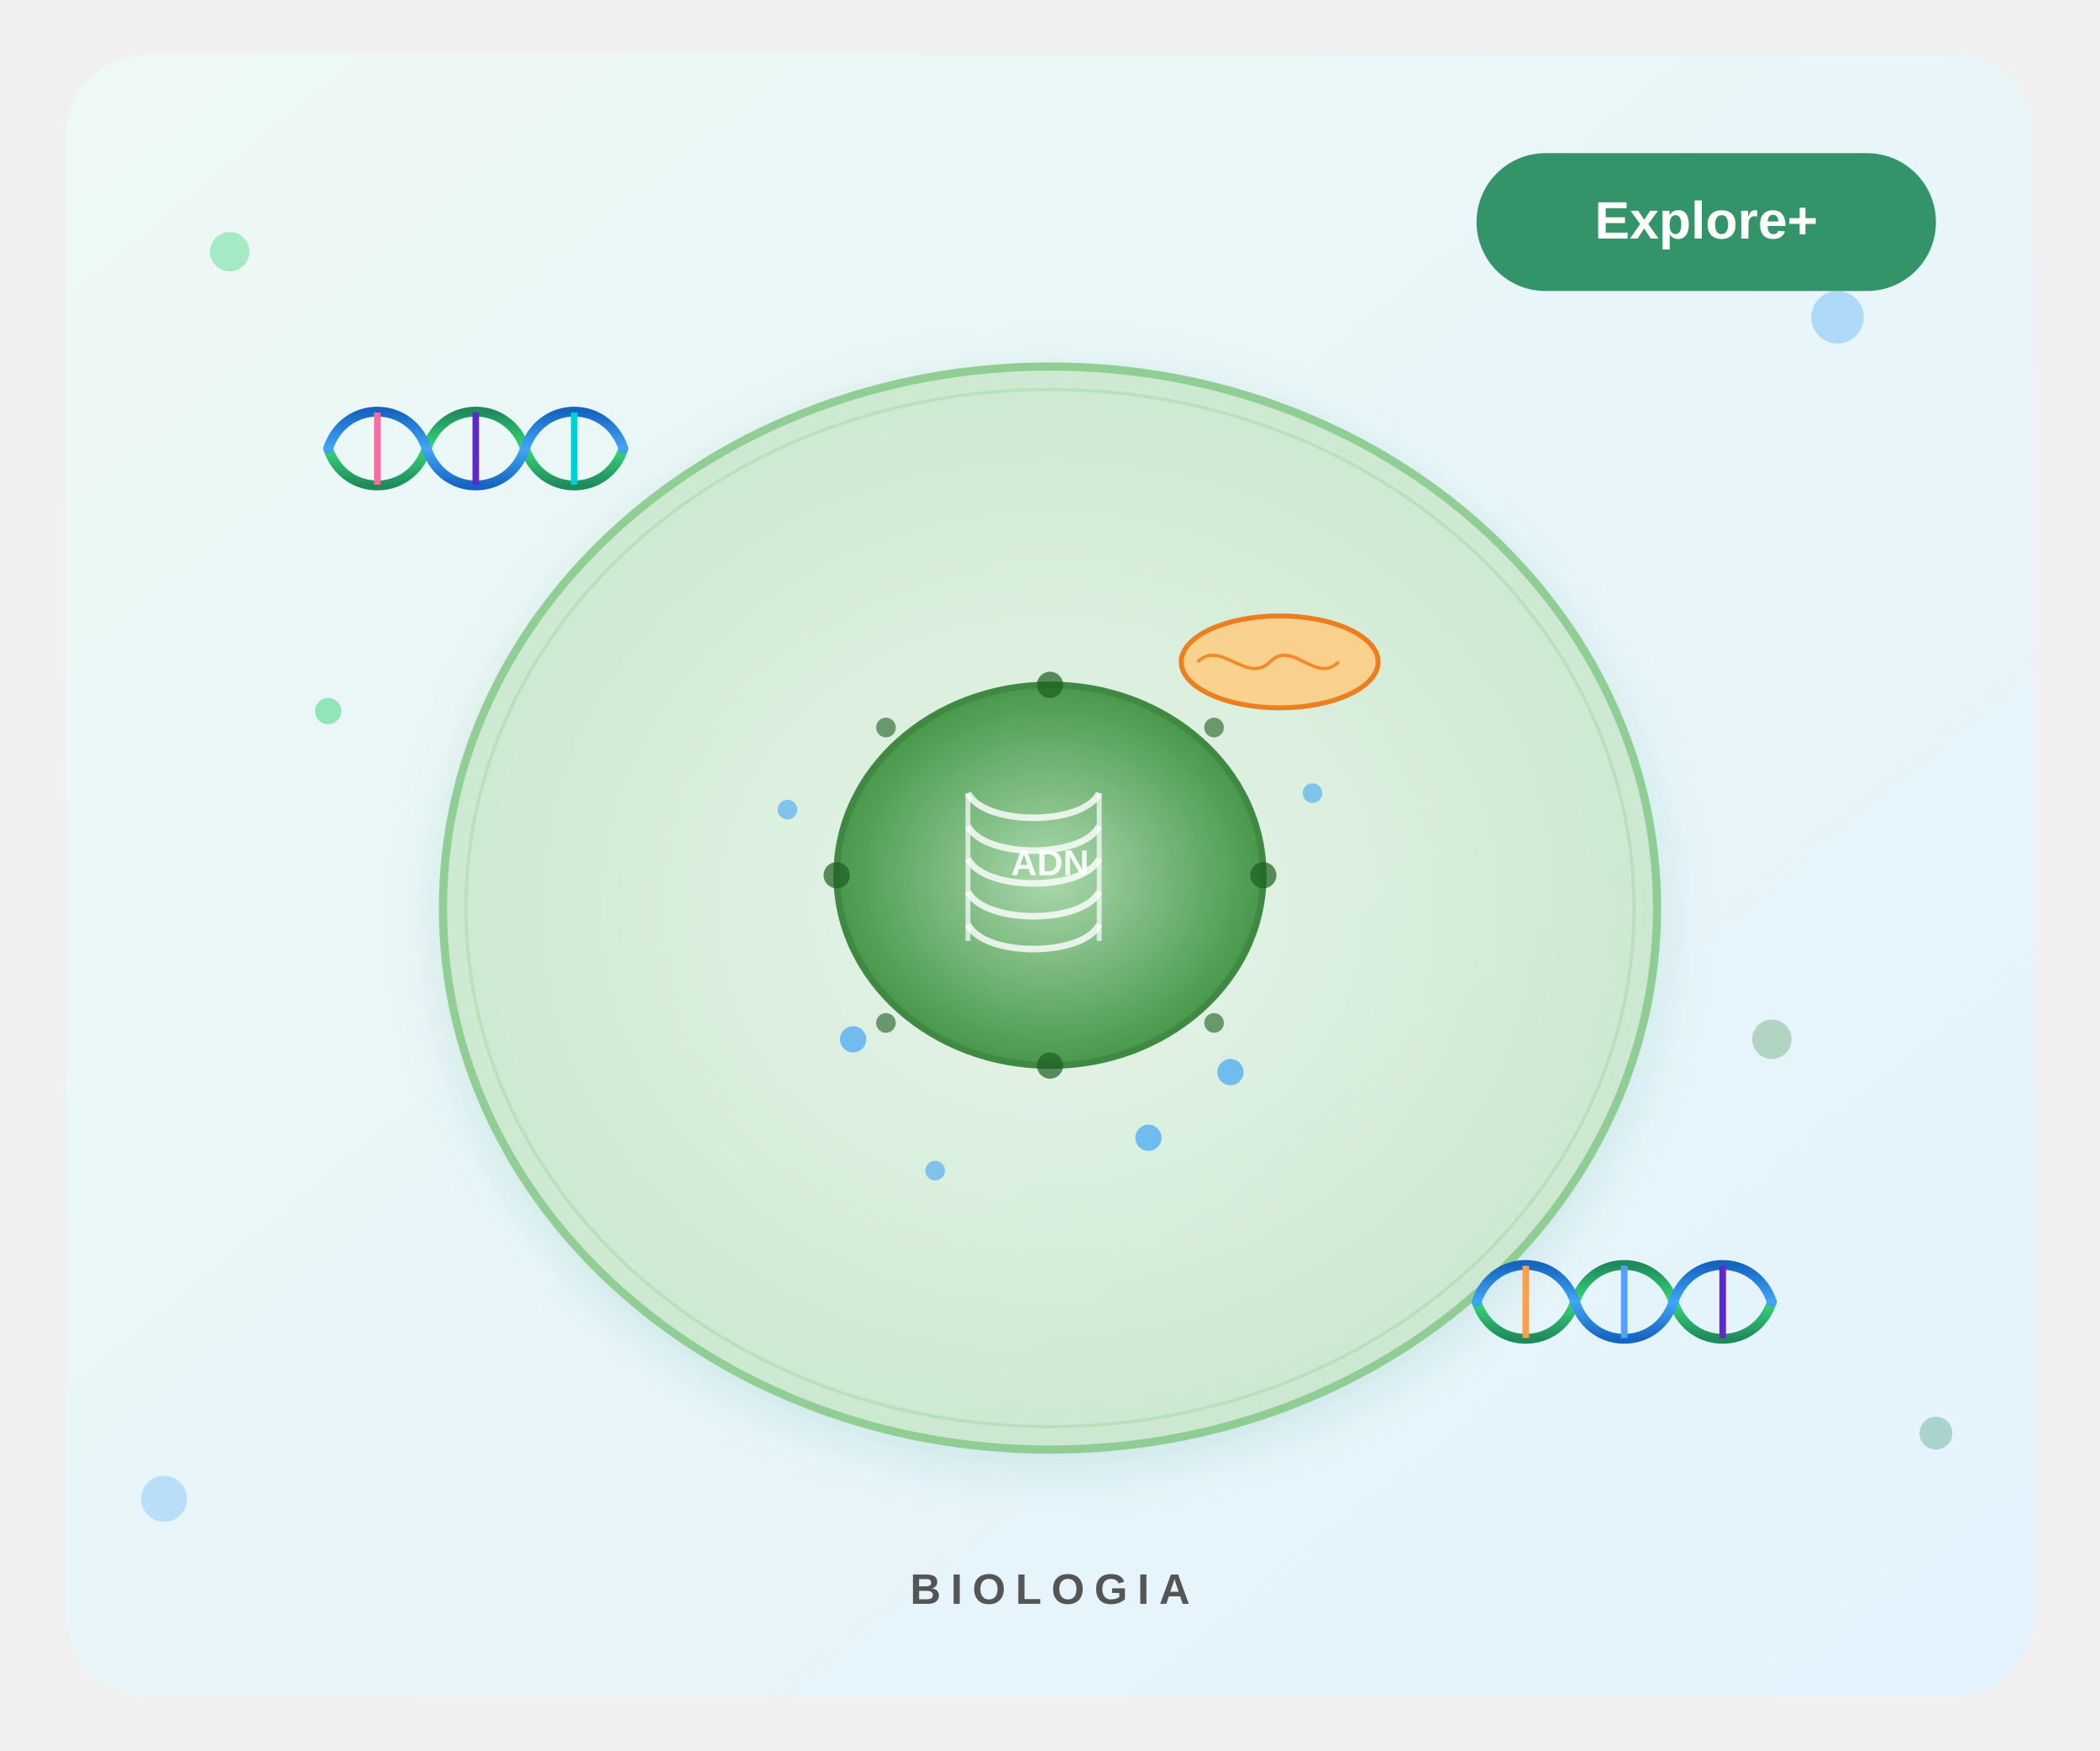
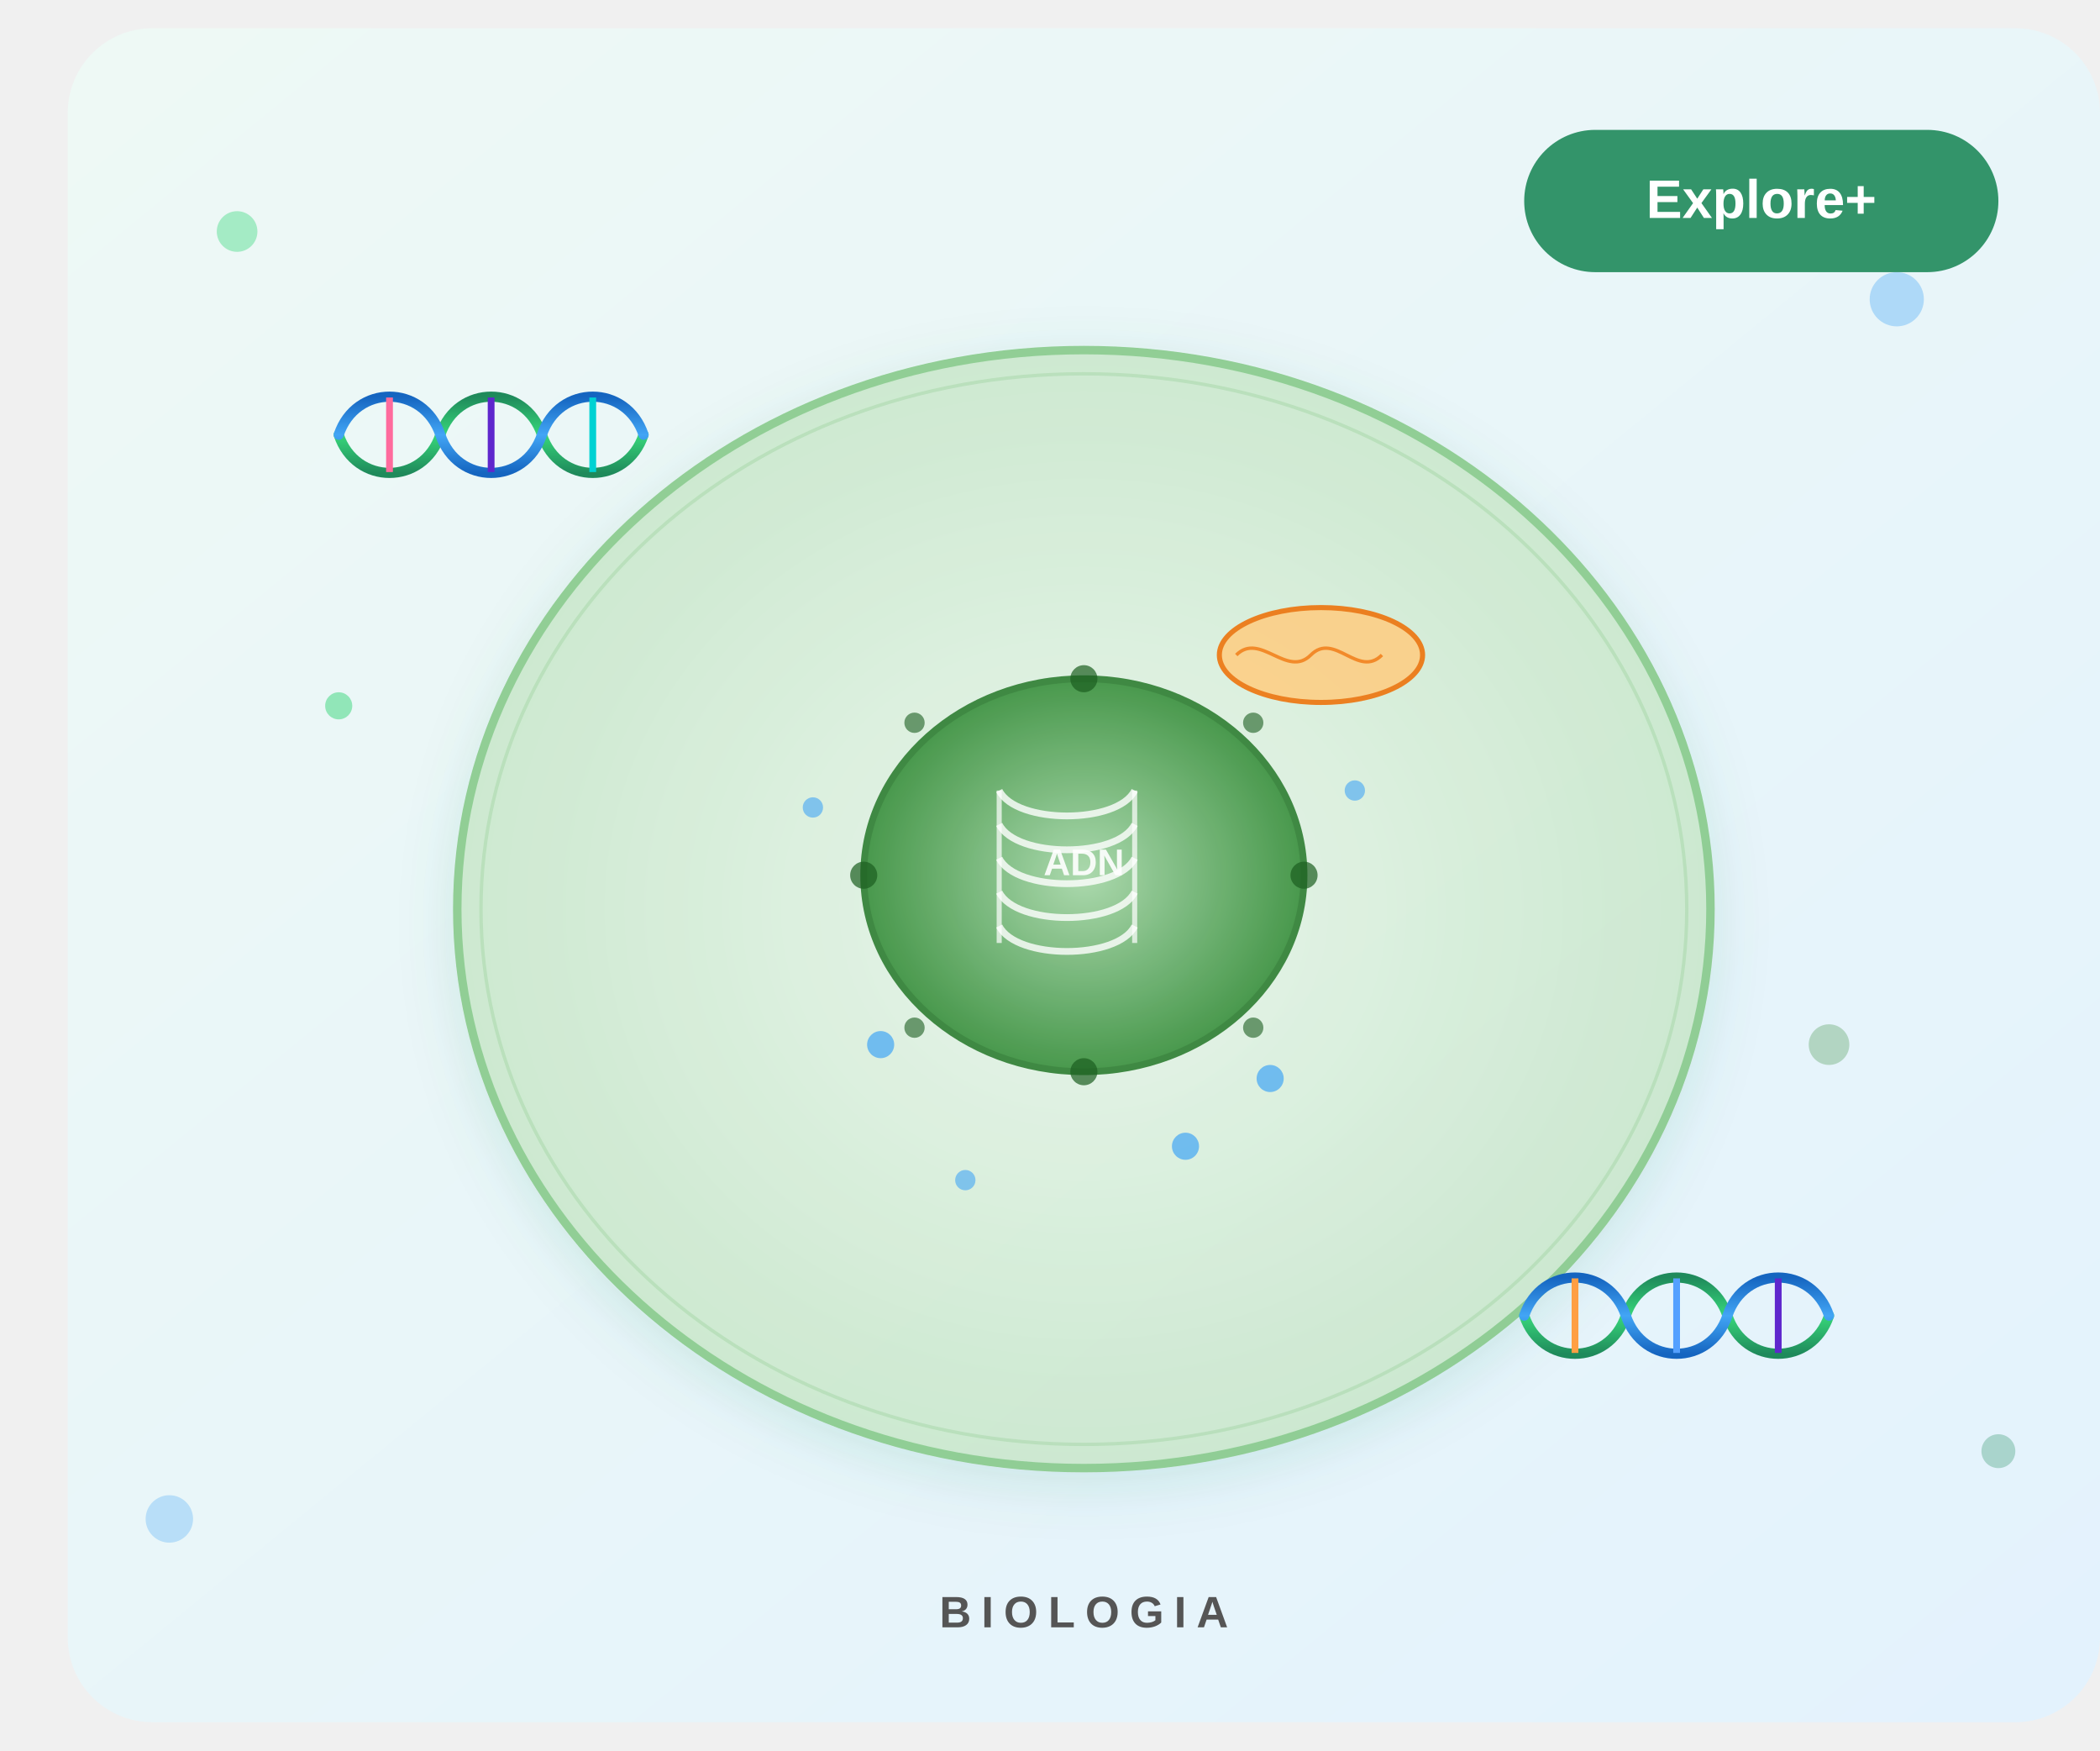
- <svg xmlns="http://www.w3.org/2000/svg" viewBox="-20 0 640 500" width="600" height="500">
+ <svg xmlns="http://www.w3.org/2000/svg" viewBox="0 0 620 500" width="600" height="500">
  <defs>
    <radialGradient id="cellGrad" cx="50%" cy="50%" r="50%">
      <stop offset="0%" stop-color="#e8f5e9" />
      <stop offset="100%" stop-color="#c8e6c9" />
    </radialGradient>
    <radialGradient id="nucleusGrad" cx="50%" cy="50%" r="50%">
      <stop offset="0%" stop-color="#a5d6a7" />
      <stop offset="100%" stop-color="#388e3c" />
    </radialGradient>
    <linearGradient id="bgGrad" x1="0" y1="0" x2="1" y2="1">
      <stop offset="0%" stop-color="#eef9f5" />
      <stop offset="100%" stop-color="#e3f2fd" />
    </linearGradient>
    <linearGradient id="helixGreen" x1="0" y1="0" x2="0" y2="1">
      <stop offset="0%" stop-color="#1f8a5b" />
      <stop offset="50%" stop-color="#37d67a" />
      <stop offset="100%" stop-color="#1f8a5b" />
    </linearGradient>
    <linearGradient id="helixBlue" x1="0" y1="0" x2="0" y2="1">
      <stop offset="0%" stop-color="#1565C0" />
      <stop offset="50%" stop-color="#42A5F5" />
      <stop offset="100%" stop-color="#1565C0" />
    </linearGradient>
    <filter id="shadow" x="-20%" y="-20%" width="140%" height="140%">
      <feDropShadow dx="0" dy="4" stdDeviation="8" flood-color="#1f8a5b" flood-opacity="0.15" />
    </filter>
    <filter id="glow">
      <feGaussianBlur stdDeviation="3" result="blur" />
      <feMerge>
        <feMergeNode in="blur" />
        <feMergeNode in="SourceGraphic" />
      </feMerge>
    </filter>
  </defs>
-   <rect width="600" height="500" fill="url(#bgGrad)" rx="25" />
-   <circle cx="50" cy="60" r="6" fill="#37d67a" opacity="0.4" />
-   <circle cx="540" cy="80" r="8" fill="#42A5F5" opacity="0.35" />
-   <circle cx="570" cy="420" r="5" fill="#1f8a5b" opacity="0.3" />
-   <circle cx="30" cy="440" r="7" fill="#42A5F5" opacity="0.3" />
-   <circle cx="80" cy="200" r="4" fill="#37d67a" opacity="0.5" />
-   <circle cx="520" cy="300" r="6" fill="#388e3c" opacity="0.3" />
-   <ellipse cx="300" cy="260" rx="185" ry="165" fill="url(#cellGrad)" stroke="#81c784" stroke-width="2.5" opacity="0.85" filter="url(#shadow)" />
-   <ellipse cx="300" cy="260" rx="178" ry="158" fill="none" stroke="#a5d6a7" stroke-width="1" opacity="0.5" />
-   <ellipse cx="300" cy="250" rx="65" ry="58" fill="url(#nucleusGrad)" stroke="#2e7d32" stroke-width="2" opacity="0.9" />
-   <circle cx="235" cy="250" r="4" fill="#1b5e20" opacity="0.7" />
-   <circle cx="365" cy="250" r="4" fill="#1b5e20" opacity="0.7" />
-   <circle cx="300" cy="192" r="4" fill="#1b5e20" opacity="0.7" />
-   <circle cx="300" cy="308" r="4" fill="#1b5e20" opacity="0.7" />
-   <circle cx="250" cy="205" r="3" fill="#1b5e20" opacity="0.6" />
-   <circle cx="350" cy="205" r="3" fill="#1b5e20" opacity="0.6" />
-   <circle cx="250" cy="295" r="3" fill="#1b5e20" opacity="0.6" />
-   <circle cx="350" cy="295" r="3" fill="#1b5e20" opacity="0.6" />
-   <path d="M 275,225 C 280,235 310,235 315,225" fill="none" stroke="#fff" stroke-width="2" opacity="0.8" />
-   <path d="M 275,235 C 280,245 310,245 315,235" fill="none" stroke="#fff" stroke-width="2" opacity="0.8" />
-   <path d="M 275,245 C 280,255 310,255 315,245" fill="none" stroke="#fff" stroke-width="2" opacity="0.8" />
-   <path d="M 275,255 C 280,265 310,265 315,255" fill="none" stroke="#fff" stroke-width="2" opacity="0.8" />
-   <path d="M 275,265 C 280,275 310,275 315,265" fill="none" stroke="#fff" stroke-width="2" opacity="0.8" />
-   <line x1="275" y1="225" x2="275" y2="270" stroke="#fff" stroke-width="1.5" opacity="0.7" />
-   <line x1="315" y1="225" x2="315" y2="270" stroke="#fff" stroke-width="1.5" opacity="0.7" />
-   <ellipse cx="370" cy="185" rx="30" ry="14" fill="#ffcc80" stroke="#ef6c00" stroke-width="1.5" opacity="0.85" />
-   <path d="M 345,185 C 352,178 360,192 367,185 C 374,178 381,192 388,185" fill="none" stroke="#ef6c00" stroke-width="1" opacity="0.7" />
-   <circle cx="240" cy="300" r="4" fill="#42A5F5" opacity="0.7" />
-   <circle cx="355" cy="310" r="4" fill="#42A5F5" opacity="0.7" />
-   <circle cx="220" cy="230" r="3" fill="#42A5F5" opacity="0.6" />
-   <circle cx="380" cy="225" r="3" fill="#42A5F5" opacity="0.6" />
-   <circle cx="330" cy="330" r="4" fill="#42A5F5" opacity="0.7" />
-   <circle cx="265" cy="340" r="3" fill="#42A5F5" opacity="0.6" />
-   <path d="M 80,120 C 85,135 105,135 110,120 C 115,105 135,105 140,120 C 145,135 165,135 170,120" fill="none" stroke="url(#helixGreen)" stroke-width="3" stroke-linecap="round" />
-   <path d="M 80,120 C 85,105 105,105 110,120 C 115,135 135,135 140,120 C 145,105 165,105 170,120" fill="none" stroke="url(#helixBlue)" stroke-width="3" stroke-linecap="round" />
-   <line x1="95" y1="109" x2="95" y2="131" stroke="#FF6B9D" stroke-width="2" />
-   <line x1="125" y1="109" x2="125" y2="131" stroke="#5F27CD" stroke-width="2" />
-   <line x1="155" y1="109" x2="155" y2="131" stroke="#00D2D3" stroke-width="2" />
-   <path d="M 430,380 C 435,395 455,395 460,380 C 465,365 485,365 490,380 C 495,395 515,395 520,380" fill="none" stroke="url(#helixGreen)" stroke-width="3" stroke-linecap="round" />
-   <path d="M 430,380 C 435,365 455,365 460,380 C 465,395 485,395 490,380 C 495,365 515,365 520,380" fill="none" stroke="url(#helixBlue)" stroke-width="3" stroke-linecap="round" />
-   <line x1="445" y1="369" x2="445" y2="391" stroke="#FF9F43" stroke-width="2" />
-   <line x1="475" y1="369" x2="475" y2="391" stroke="#54A0FF" stroke-width="2" />
-   <line x1="505" y1="369" x2="505" y2="391" stroke="#5F27CD" stroke-width="2" />
-   <rect x="430" y="30" width="140" height="42" rx="21" fill="#1f8a5b" opacity="0.9" />
-   <text x="500" y="56" text-anchor="middle" font-family="Arial, sans-serif" font-size="16" fill="white" font-weight="700">Explore+</text>
-   <text x="300" y="472" text-anchor="middle" font-family="Arial, sans-serif" font-size="13" fill="#555" font-weight="600" letter-spacing="3">BIOLOGIA</text>
-   <text x="300" y="250" text-anchor="middle" font-family="Arial, sans-serif" font-size="11" fill="white" font-weight="700" opacity="0.9">ADN</text>
+   <g transform="translate(20,0)">
+     <rect width="600" height="500" fill="url(#bgGrad)" rx="25" />
+     <circle cx="50" cy="60" r="6" fill="#37d67a" opacity="0.4" />
+     <circle cx="540" cy="80" r="8" fill="#42A5F5" opacity="0.35" />
+     <circle cx="570" cy="420" r="5" fill="#1f8a5b" opacity="0.3" />
+     <circle cx="30" cy="440" r="7" fill="#42A5F5" opacity="0.3" />
+     <circle cx="80" cy="200" r="4" fill="#37d67a" opacity="0.5" />
+     <circle cx="520" cy="300" r="6" fill="#388e3c" opacity="0.3" />
+     <ellipse cx="300" cy="260" rx="185" ry="165" fill="url(#cellGrad)" stroke="#81c784" stroke-width="2.5" opacity="0.85" filter="url(#shadow)" />
+     <ellipse cx="300" cy="260" rx="178" ry="158" fill="none" stroke="#a5d6a7" stroke-width="1" opacity="0.5" />
+     <ellipse cx="300" cy="250" rx="65" ry="58" fill="url(#nucleusGrad)" stroke="#2e7d32" stroke-width="2" opacity="0.9" />
+     <circle cx="235" cy="250" r="4" fill="#1b5e20" opacity="0.7" />
+     <circle cx="365" cy="250" r="4" fill="#1b5e20" opacity="0.7" />
+     <circle cx="300" cy="192" r="4" fill="#1b5e20" opacity="0.7" />
+     <circle cx="300" cy="308" r="4" fill="#1b5e20" opacity="0.7" />
+     <circle cx="250" cy="205" r="3" fill="#1b5e20" opacity="0.6" />
+     <circle cx="350" cy="205" r="3" fill="#1b5e20" opacity="0.6" />
+     <circle cx="250" cy="295" r="3" fill="#1b5e20" opacity="0.6" />
+     <circle cx="350" cy="295" r="3" fill="#1b5e20" opacity="0.6" />
+     <path d="M 275,225 C 280,235 310,235 315,225" fill="none" stroke="#fff" stroke-width="2" opacity="0.8" />
+     <path d="M 275,235 C 280,245 310,245 315,235" fill="none" stroke="#fff" stroke-width="2" opacity="0.8" />
+     <path d="M 275,245 C 280,255 310,255 315,245" fill="none" stroke="#fff" stroke-width="2" opacity="0.8" />
+     <path d="M 275,255 C 280,265 310,265 315,255" fill="none" stroke="#fff" stroke-width="2" opacity="0.8" />
+     <path d="M 275,265 C 280,275 310,275 315,265" fill="none" stroke="#fff" stroke-width="2" opacity="0.8" />
+     <line x1="275" y1="225" x2="275" y2="270" stroke="#fff" stroke-width="1.5" opacity="0.7" />
+     <line x1="315" y1="225" x2="315" y2="270" stroke="#fff" stroke-width="1.5" opacity="0.7" />
+     <ellipse cx="370" cy="185" rx="30" ry="14" fill="#ffcc80" stroke="#ef6c00" stroke-width="1.5" opacity="0.85" />
+     <path d="M 345,185 C 352,178 360,192 367,185 C 374,178 381,192 388,185" fill="none" stroke="#ef6c00" stroke-width="1" opacity="0.7" />
+     <circle cx="240" cy="300" r="4" fill="#42A5F5" opacity="0.7" />
+     <circle cx="355" cy="310" r="4" fill="#42A5F5" opacity="0.7" />
+     <circle cx="220" cy="230" r="3" fill="#42A5F5" opacity="0.6" />
+     <circle cx="380" cy="225" r="3" fill="#42A5F5" opacity="0.6" />
+     <circle cx="330" cy="330" r="4" fill="#42A5F5" opacity="0.7" />
+     <circle cx="265" cy="340" r="3" fill="#42A5F5" opacity="0.6" />
+     <path d="M 80,120 C 85,135 105,135 110,120 C 115,105 135,105 140,120 C 145,135 165,135 170,120" fill="none" stroke="url(#helixGreen)" stroke-width="3" stroke-linecap="round" />
+     <path d="M 80,120 C 85,105 105,105 110,120 C 115,135 135,135 140,120 C 145,105 165,105 170,120" fill="none" stroke="url(#helixBlue)" stroke-width="3" stroke-linecap="round" />
+     <line x1="95" y1="109" x2="95" y2="131" stroke="#FF6B9D" stroke-width="2" />
+     <line x1="125" y1="109" x2="125" y2="131" stroke="#5F27CD" stroke-width="2" />
+     <line x1="155" y1="109" x2="155" y2="131" stroke="#00D2D3" stroke-width="2" />
+     <path d="M 430,380 C 435,395 455,395 460,380 C 465,365 485,365 490,380 C 495,395 515,395 520,380" fill="none" stroke="url(#helixGreen)" stroke-width="3" stroke-linecap="round" />
+     <path d="M 430,380 C 435,365 455,365 460,380 C 465,395 485,395 490,380 C 495,365 515,365 520,380" fill="none" stroke="url(#helixBlue)" stroke-width="3" stroke-linecap="round" />
+     <line x1="445" y1="369" x2="445" y2="391" stroke="#FF9F43" stroke-width="2" />
+     <line x1="475" y1="369" x2="475" y2="391" stroke="#54A0FF" stroke-width="2" />
+     <line x1="505" y1="369" x2="505" y2="391" stroke="#5F27CD" stroke-width="2" />
+     <rect x="430" y="30" width="140" height="42" rx="21" fill="#1f8a5b" opacity="0.9" />
+     <text x="500" y="56" text-anchor="middle" font-family="Arial, sans-serif" font-size="16" fill="white" font-weight="700">Explore+</text>
+     <text x="300" y="472" text-anchor="middle" font-family="Arial, sans-serif" font-size="13" fill="#555" font-weight="600" letter-spacing="3">BIOLOGIA</text>
+     <text x="300" y="250" text-anchor="middle" font-family="Arial, sans-serif" font-size="11" fill="white" font-weight="700" opacity="0.9">ADN</text>
+   </g>
</svg>
